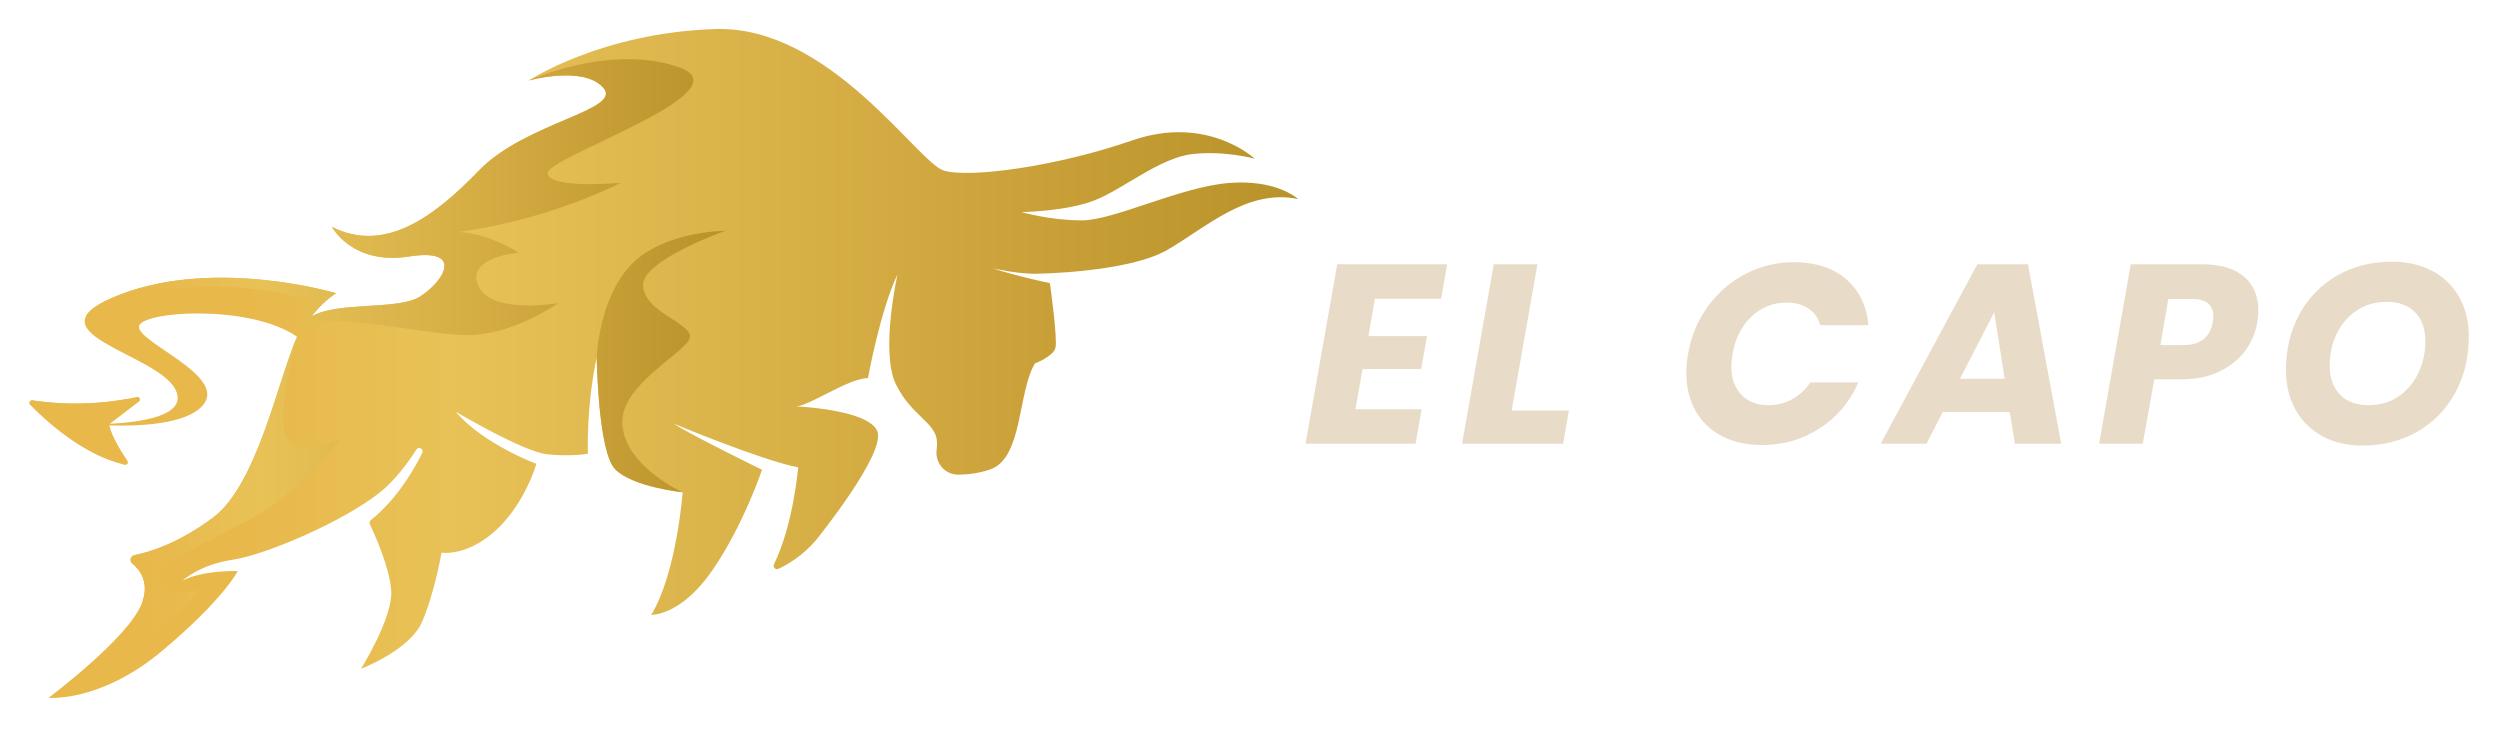
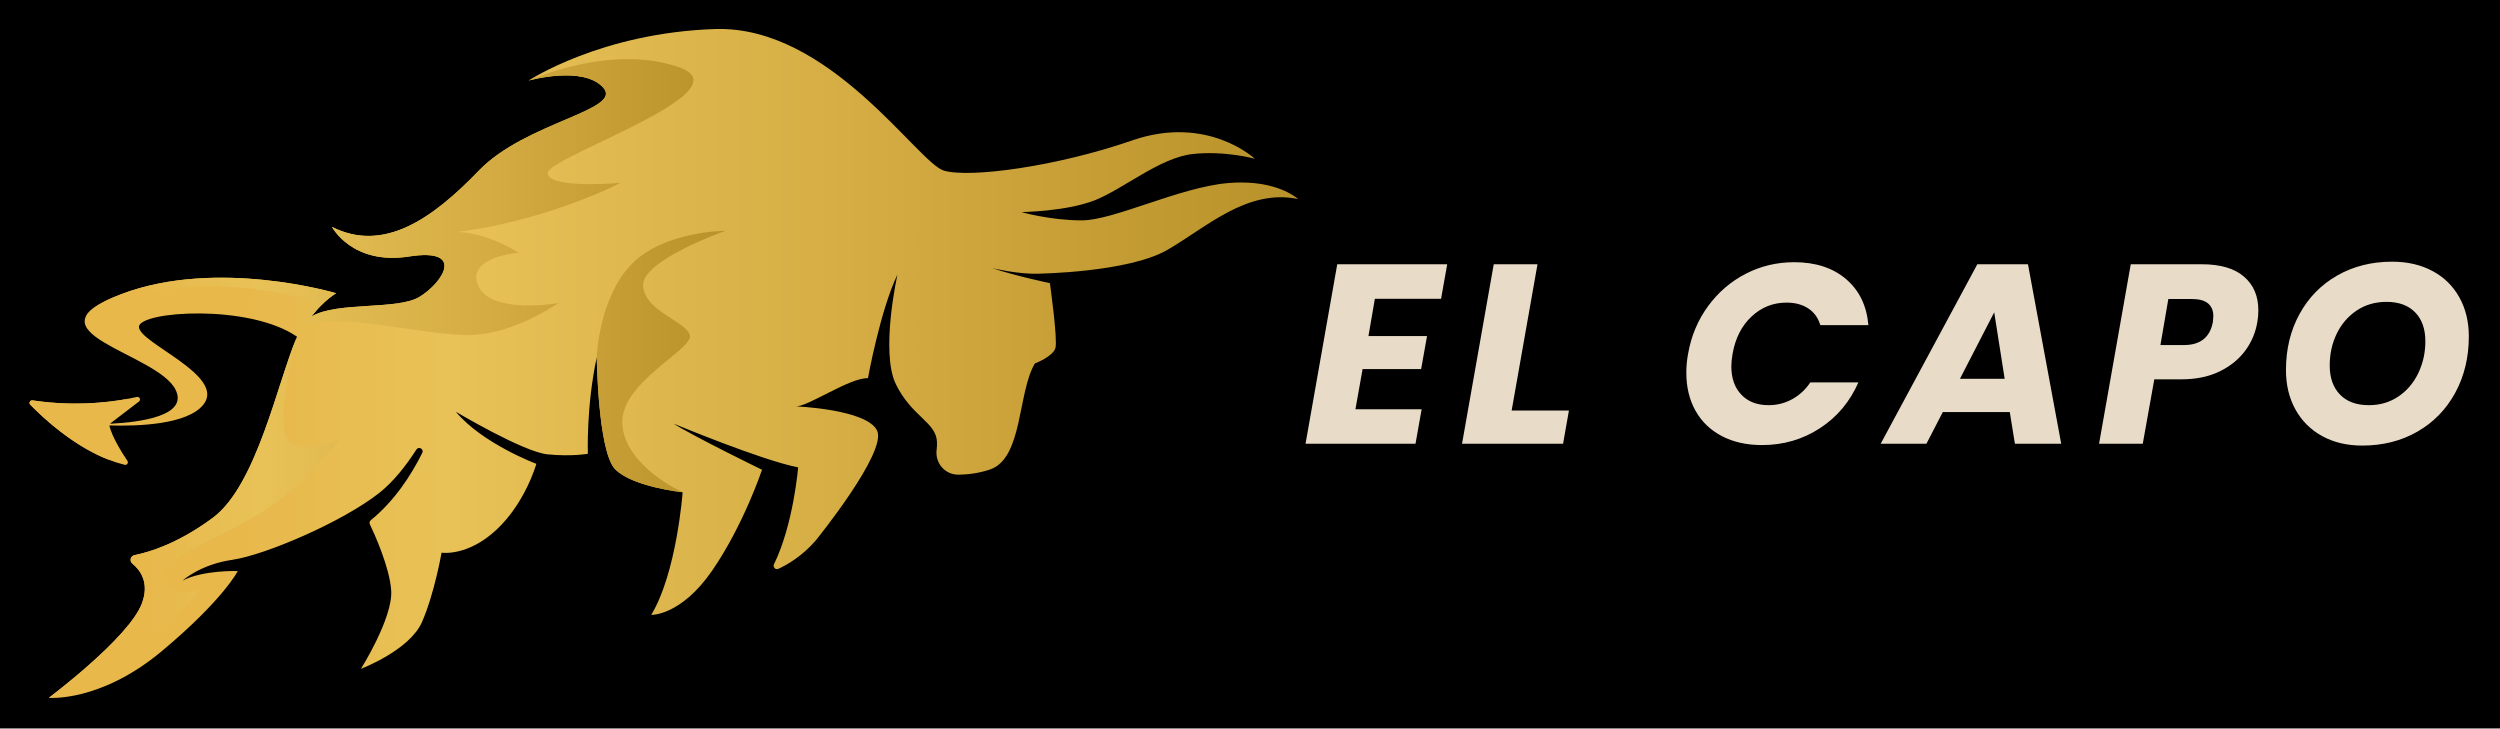
<svg xmlns="http://www.w3.org/2000/svg" version="1.1" viewBox="101 361 1033 301" xml:space="preserve">
  <defs>
</defs>
+   <rect x="101" y="361" width="1033" height="301" fill="#000000" />
  <g transform="matrix(1.921154 0 0 1.921154 375.2922 511.1748)" id="logo-logo">
    <g style="" paint-order="stroke">
      <g transform="matrix(-1.964097 0 0 1.964097 0.00001046873 0)">
        <linearGradient id="SVGID_8_234659" gradientUnits="userSpaceOnUse" gradientTransform="matrix(1 0 0 1 2.446626 42.42414)" x1="0" y1="36.627" x2="138.914" y2="36.627">
          <stop offset="0%" style="stop-color:rgb(184,146,42);stop-opacity: 1" />
          <stop offset="17%" style="stop-color:rgb(198,158,53);stop-opacity: 1" />
          <stop offset="33%" style="stop-color:rgb(211,171,66);stop-opacity: 1" />
          <stop offset="50%" style="stop-color:rgb(221,183,77);stop-opacity: 1" />
          <stop offset="67%" style="stop-color:rgb(232,194,87);stop-opacity: 1" />
          <stop offset="83%" style="stop-color:rgb(232,184,75);stop-opacity: 1" />
          <stop offset="100%" style="stop-color:rgb(232,184,75);stop-opacity: 1" />
        </linearGradient>
        <path style="stroke: none; stroke-width: 1; stroke-dasharray: none; stroke-linecap: butt; stroke-dashoffset: 0; stroke-linejoin: miter; stroke-miterlimit: 4; fill: url(#SVGID_8_234659); fill-rule: nonzero; opacity: 1;" paint-order="stroke" transform=" translate(-71.90361, -79.05141)" d="M 141.035 83.097 C 135.894 83.868 131.671 83.193 129.609 82.721 C 129.313 82.654 129.134 83.036 129.375 83.22 L 132.505 85.613 C 132.498 85.634 132.498 85.633 132.491 85.654 C 129.181 85.485 123.971 84.775 125.368 81.936 C 127.379 77.849 142.304 75.653 131.336 71.471 C 120.838 67.467 107.789 71.362 107.789 71.362 C 108.853 72.042 109.799 73.01 110.5 73.921 C 107.726 72.234 101.069 73.244 98.643 71.752 C 96.114 70.195 93.584 66.368 99.811 67.341 C 106.038 68.314 108.244 64.097 108.244 64.097 C 102.6 66.952 97.281 63.254 92.157 57.935 C 87.032 52.616 76.329 51.319 78.535 48.854 C 80.74 46.389 86.705 48.075 86.708 48.075 C 86.708 48.075 86.708 48.075 86.708 48.075 C 86.705 48.074 78.792 42.836 66.275 42.432 C 53.756 42.029 44.091 57.092 41.237 57.935 C 38.383 58.778 28.847 57.481 20.609 54.627 C 12.371 51.773 7.182 56.638 7.182 56.638 C 7.182 56.638 10.425 55.73 13.993 56.119 C 17.56 56.508 21.582 59.946 24.696 61.178 C 27.809 62.411 32.739 62.476 32.739 62.476 C 32.739 62.476 29.626 63.384 26.123 63.384 C 22.62 63.384 15.42 59.751 10.101 59.297 C 9.093 59.211 8.193 59.221 7.395 59.292 C 3.981 59.6 2.447 61.049 2.447 61.049 C 8.025 59.881 12.501 64.162 16.782 66.627 C 21.063 69.092 30.923 69.222 30.923 69.222 C 33.033 69.308 35.939 68.616 35.939 68.616 C 33.345 69.481 29.626 70.26 29.626 70.26 C 29.626 70.26 28.761 76.4 29.02 77.352 C 29.279 78.302 31.266 79.05 31.269 79.051 C 33.172 82.221 32.566 89.46 36.199 90.671 C 37.423 91.079 38.609 91.222 39.642 91.232 C 41.109 91.246 42.219 89.961 42.03 88.507 C 41.996 88.244 41.981 87.957 41.993 87.644 C 42.08 85.482 44.761 84.876 46.491 81.33 C 48.219 77.787 46.32 69.32 46.318 69.308 C 48.221 73.287 49.55 80.668 49.55 80.668 C 51.539 80.582 56.178 83.838 57.475 83.752 C 57.475 83.752 49.723 84.052 48.556 86.387 C 47.388 88.722 55.248 98.412 55.248 98.412 C 56.723 100.133 58.354 101.078 59.355 101.54 C 59.672 101.686 59.994 101.352 59.84 101.039 C 57.704 96.675 57.194 90.433 57.194 90.433 C 61.209 89.656 70.816 85.647 70.848 85.633 C 70.848 85.633 70.848 85.633 70.847 85.633 C 68.738 86.996 61.151 90.693 61.151 90.693 C 61.151 90.693 63.161 96.725 66.599 101.72 C 70.037 106.715 73.281 106.585 73.281 106.585 C 70.491 101.979 69.843 93.158 69.843 93.158 C 69.843 93.158 75.356 92.574 77.237 90.628 C 79.117 88.683 79.248 78.38 79.248 78.368 C 79.248 78.368 79.248 78.368 79.248 78.368 C 80.416 83.817 80.221 88.941 80.221 88.941 C 80.221 88.941 81.973 89.266 84.632 89.006 C 87.291 88.747 94.684 84.337 94.687 84.336 C 94.687 84.336 94.686 84.336 94.686 84.336 C 91.767 87.839 85.865 90.044 85.865 90.044 C 85.865 90.044 87.032 94.26 90.211 97.244 C 93.389 100.228 96.243 99.774 96.243 99.774 C 96.243 99.774 97.022 104.25 98.384 107.363 C 99.746 110.477 105.065 112.488 105.065 112.488 C 105.065 112.488 101.562 106.909 101.757 103.925 C 101.924 101.37 103.612 97.674 104.094 96.664 C 104.168 96.509 104.124 96.325 103.991 96.217 C 101.402 94.113 99.579 91.307 98.355 88.848 C 98.145 88.426 98.746 88.086 99 88.483 C 100.102 90.197 101.484 91.982 103.054 93.222 C 107.076 96.401 115.573 100.033 119.141 100.552 C 122.707 101.071 124.588 102.821 124.59 102.823 C 124.59 102.823 124.59 102.823 124.59 102.823 C 122.319 101.655 118.557 101.785 118.557 101.785 C 118.557 101.785 120.114 104.898 126.86 110.542 C 133.606 116.185 139.25 115.666 139.25 115.666 C 139.25 115.666 130.493 109.115 129.066 105.352 C 128.216 103.114 129.182 101.725 130.103 100.967 C 130.259 100.839 130.33 100.636 130.285 100.439 L 130.285 100.439 C 130.237 100.237 130.077 100.083 129.873 100.043 C 128.146 99.7 125.028 98.725 121.282 95.947 C 116.456 92.368 114.168 80.949 112.07 76.123 C 117.317 72.5 129.316 73.32 129.379 75.035 C 129.444 76.787 119.79 80.379 122.32 83.557 C 124.063 85.747 129.44 85.936 132.615 85.841 C 132.618 85.844 132.619 85.845 132.621 85.848 C 132.34 87.08 131.244 88.825 130.642 89.719 C 130.499 89.931 130.691 90.211 130.939 90.151 C 135.616 89.028 139.803 85.088 141.281 83.569 C 141.468 83.376 141.301 83.057 141.035 83.097 z" stroke-linecap="round" />
      </g>
      <g transform="matrix(-1.964097 0 0 1.964097 -61.58891 3.232413)">
        <linearGradient id="SVGID_10_234660" gradientUnits="userSpaceOnUse" gradientTransform="matrix(1 0 0 1 65.16136 45.72816)" x1="0" y1="34.969" x2="76.199" y2="34.969">
          <stop offset="0%" style="stop-color:rgb(184,146,42);stop-opacity: 1" />
          <stop offset="17%" style="stop-color:rgb(198,158,53);stop-opacity: 1" />
          <stop offset="33%" style="stop-color:rgb(211,171,66);stop-opacity: 1" />
          <stop offset="50%" style="stop-color:rgb(221,183,77);stop-opacity: 1" />
          <stop offset="67%" style="stop-color:rgb(232,194,87);stop-opacity: 1" />
          <stop offset="83%" style="stop-color:rgb(232,184,75);stop-opacity: 1" />
          <stop offset="100%" style="stop-color:rgb(232,184,75);stop-opacity: 1" />
        </linearGradient>
        <path style="stroke: none; stroke-width: 1; stroke-dasharray: none; stroke-linecap: butt; stroke-dashoffset: 0; stroke-linejoin: miter; stroke-miterlimit: 4; fill: url(#SVGID_10_234660); fill-rule: nonzero; opacity: 1;" paint-order="stroke" transform=" translate(-103.261, -80.69716)" d="M 78.535 48.854 C 76.329 51.319 87.032 52.616 92.157 57.935 C 97.281 63.254 102.6 66.952 108.244 64.097 C 108.244 64.097 106.038 68.314 99.811 67.341 C 93.584 66.368 96.114 70.195 98.643 71.752 C 101.069 73.244 107.726 72.234 110.5 73.921 C 109.799 73.01 108.853 72.042 107.789 71.362 C 107.789 71.362 120.838 67.467 131.336 71.471 C 133.621 72.342 134.78 73.127 135.168 73.861 C 124.743 67.762 110.503 72.116 110.503 72.116 C 110.987 73.422 111.022 74.841 111.022 74.841 C 107.389 73.543 99.022 75.749 93.832 75.943 C 88.643 76.138 83.454 72.44 83.454 72.44 C 83.454 72.44 90.784 73.738 92.211 70.559 C 93.638 67.381 87.8 66.927 87.8 66.927 C 91.562 64.592 94.481 64.657 94.481 64.657 C 84.427 63.359 76.643 59.273 76.643 59.273 C 76.643 59.273 84.427 59.986 84.621 58.235 C 84.816 56.483 62.696 49.283 70.221 46.624 C 77.745 43.964 86.708 48.075 86.708 48.075 C 86.705 48.075 80.74 46.389 78.535 48.854 z M 129.066 105.352 C 128.216 103.114 129.182 101.725 130.103 100.967 C 130.259 100.839 130.33 100.636 130.285 100.439 C 130.237 100.237 130.077 100.083 129.873 100.043 C 128.146 99.7 125.028 98.725 121.282 95.947 C 116.456 92.368 114.168 80.949 112.07 76.123 C 112.07 76.123 114.784 85.933 112.968 87.554 C 111.152 89.176 107.325 87.295 107.325 87.295 C 107.325 87.295 111.216 92.484 116.146 95.468 C 121.076 98.452 128.211 100.982 126.914 102.928 C 125.617 104.874 122.633 103.836 122.633 103.836 C 122.633 103.836 132.125 114.134 139.25 115.666 C 139.25 115.666 130.493 109.115 129.066 105.352 z M 141.035 83.097 C 136.612 83.76 132.869 83.353 130.597 82.926 L 130.597 82.926 C 130.597 82.926 134.158 84.679 137.531 84.679 C 137.531 84.679 135.915 87.646 132.573 89.643 C 136.568 88.13 139.978 84.908 141.281 83.569 C 141.468 83.376 141.301 83.057 141.035 83.097 z M 65.161 64.527 C 65.161 64.527 74.372 67.77 74.178 70.559 C 73.983 73.349 69.507 74.401 69.053 75.951 C 68.599 77.5 76.772 81.133 76.448 85.738 C 76.124 90.344 69.843 93.158 69.843 93.158 C 69.843 93.158 75.356 92.574 77.237 90.628 C 79.117 88.683 79.248 78.38 79.248 78.368 C 79.248 78.368 79.043 71.922 75.475 68.224 C 71.907 64.527 65.161 64.527 65.161 64.527 z M 79.248 78.368 L 79.248 78.368 C 79.248 78.368 79.248 78.368 79.248 78.368 C 79.248 78.368 79.248 78.368 79.248 78.368 z" stroke-linecap="round" />
      </g>
    </g>
  </g>
  <g transform="matrix(1.921154 0 0 1.921154 880.7834 507.1215)" id="text-logo">
    <g style="" paint-order="stroke">
      <g transform="matrix(1 0 0 1 0 0)" id="text-logo-path-0">
        <path style="stroke: none; stroke-width: 0; stroke-dasharray: none; stroke-linecap: butt; stroke-dashoffset: 0; stroke-linejoin: miter; stroke-miterlimit: 4; fill: rgb(232,220,200); fill-rule: nonzero; opacity: 1;" paint-order="stroke" transform=" translate(-125.7, 19.385)" d="M 29.75 -31.18 L 15.51 -31.18 L 14.13 -23.16 L 26.73 -23.16 L 25.46 -16.06 L 12.87 -16.06 L 11.33 -7.42 L 25.57 -7.42 L 24.25 0 L 0.6 0 L 7.42 -38.61 L 31.07 -38.61 L 29.75 -31.18 Z M 50.49 -38.61 L 44.93 -7.15 L 57.25 -7.15 L 55.99 0 L 34.26 0 L 41.08 -38.61 L 50.49 -38.61 Z M 82.88 -19.36 L 82.88 -19.36 Q 83.88 -25.08 87.15 -29.56 Q 90.42 -34.05 95.26 -36.55 Q 100.1 -39.05 105.71 -39.05 L 105.71 -39.05 Q 112.58 -39.05 116.85 -35.42 Q 121.11 -31.79 121.66 -25.52 L 121.66 -25.52 L 111.32 -25.52 Q 110.6 -27.89 108.71 -29.12 Q 106.81 -30.36 104.06 -30.36 L 104.06 -30.36 Q 99.72 -30.36 96.52 -27.36 Q 93.33 -24.36 92.45 -19.36 L 92.45 -19.36 Q 92.18 -17.82 92.18 -16.66 L 92.18 -16.66 Q 92.18 -12.81 94.33 -10.56 Q 96.47 -8.3 100.21 -8.3 L 100.21 -8.3 Q 102.91 -8.3 105.24 -9.57 Q 107.58 -10.84 109.17 -13.2 L 109.17 -13.2 L 119.51 -13.2 Q 116.76 -6.93 111.21 -3.33 Q 105.66 0.28 98.78 0.28 L 98.78 0.28 Q 93.83 0.28 90.14 -1.65 Q 86.46 -3.58 84.48 -7.09 Q 82.5 -10.62 82.5 -15.29 L 82.5 -15.29 Q 82.5 -17.38 82.88 -19.36 Z M 153.17 0 L 152.07 -6.82 L 137.66 -6.82 L 134.14 0 L 124.3 0 L 145.09 -38.61 L 155.98 -38.61 L 163.13 0 L 153.17 0 Z M 141.35 -13.97 L 150.97 -13.97 L 148.72 -28.27 L 141.35 -13.97 Z M 205.31 -26.18 L 205.31 -26.18 Q 204.76 -22.82 202.73 -20.05 Q 200.69 -17.27 197.2 -15.56 Q 193.71 -13.86 188.98 -13.86 L 188.98 -13.86 L 183.15 -13.86 L 180.67 0 L 171.27 0 L 178.09 -38.61 L 193.32 -38.61 Q 199.38 -38.61 202.45 -35.94 Q 205.53 -33.27 205.53 -28.71 L 205.53 -28.71 Q 205.53 -27.34 205.31 -26.18 Z M 184.47 -21.23 L 189.53 -21.23 Q 194.81 -21.23 195.75 -26.18 L 195.75 -26.18 Q 195.85 -27.06 195.85 -27.45 L 195.85 -27.45 Q 195.85 -29.21 194.73 -30.17 Q 193.6 -31.13 191.29 -31.13 L 191.29 -31.13 L 186.17 -31.13 L 184.47 -21.23 Z M 227.86 0.39 L 227.86 0.39 Q 222.97 0.39 219.26 -1.65 Q 215.54 -3.69 213.51 -7.37 Q 211.47 -11.05 211.47 -15.84 L 211.47 -15.84 Q 211.47 -22.61 214.39 -27.91 Q 217.3 -33.22 222.5 -36.19 Q 227.7 -39.16 234.3 -39.16 L 234.3 -39.16 Q 239.25 -39.16 242.99 -37.15 Q 246.73 -35.15 248.76 -31.49 Q 250.8 -27.83 250.8 -23.1 L 250.8 -23.1 Q 250.8 -16.34 247.88 -10.97 Q 244.97 -5.61 239.74 -2.61 Q 234.52 0.39 227.86 0.39 Z M 229.29 -8.3 L 229.29 -8.3 Q 232.92 -8.3 235.67 -10.18 Q 238.42 -12.04 239.94 -15.21 Q 241.45 -18.37 241.45 -22.05 L 241.45 -22.05 Q 241.45 -26.02 239.25 -28.27 Q 237.05 -30.52 233.09 -30.52 L 233.09 -30.52 Q 229.46 -30.52 226.68 -28.66 Q 223.9 -26.79 222.39 -23.68 Q 220.88 -20.57 220.88 -16.83 L 220.88 -16.83 Q 220.88 -12.87 223.08 -10.59 Q 225.28 -8.3 229.29 -8.3 Z" stroke-linecap="round" />
      </g>
    </g>
  </g>
</svg>
